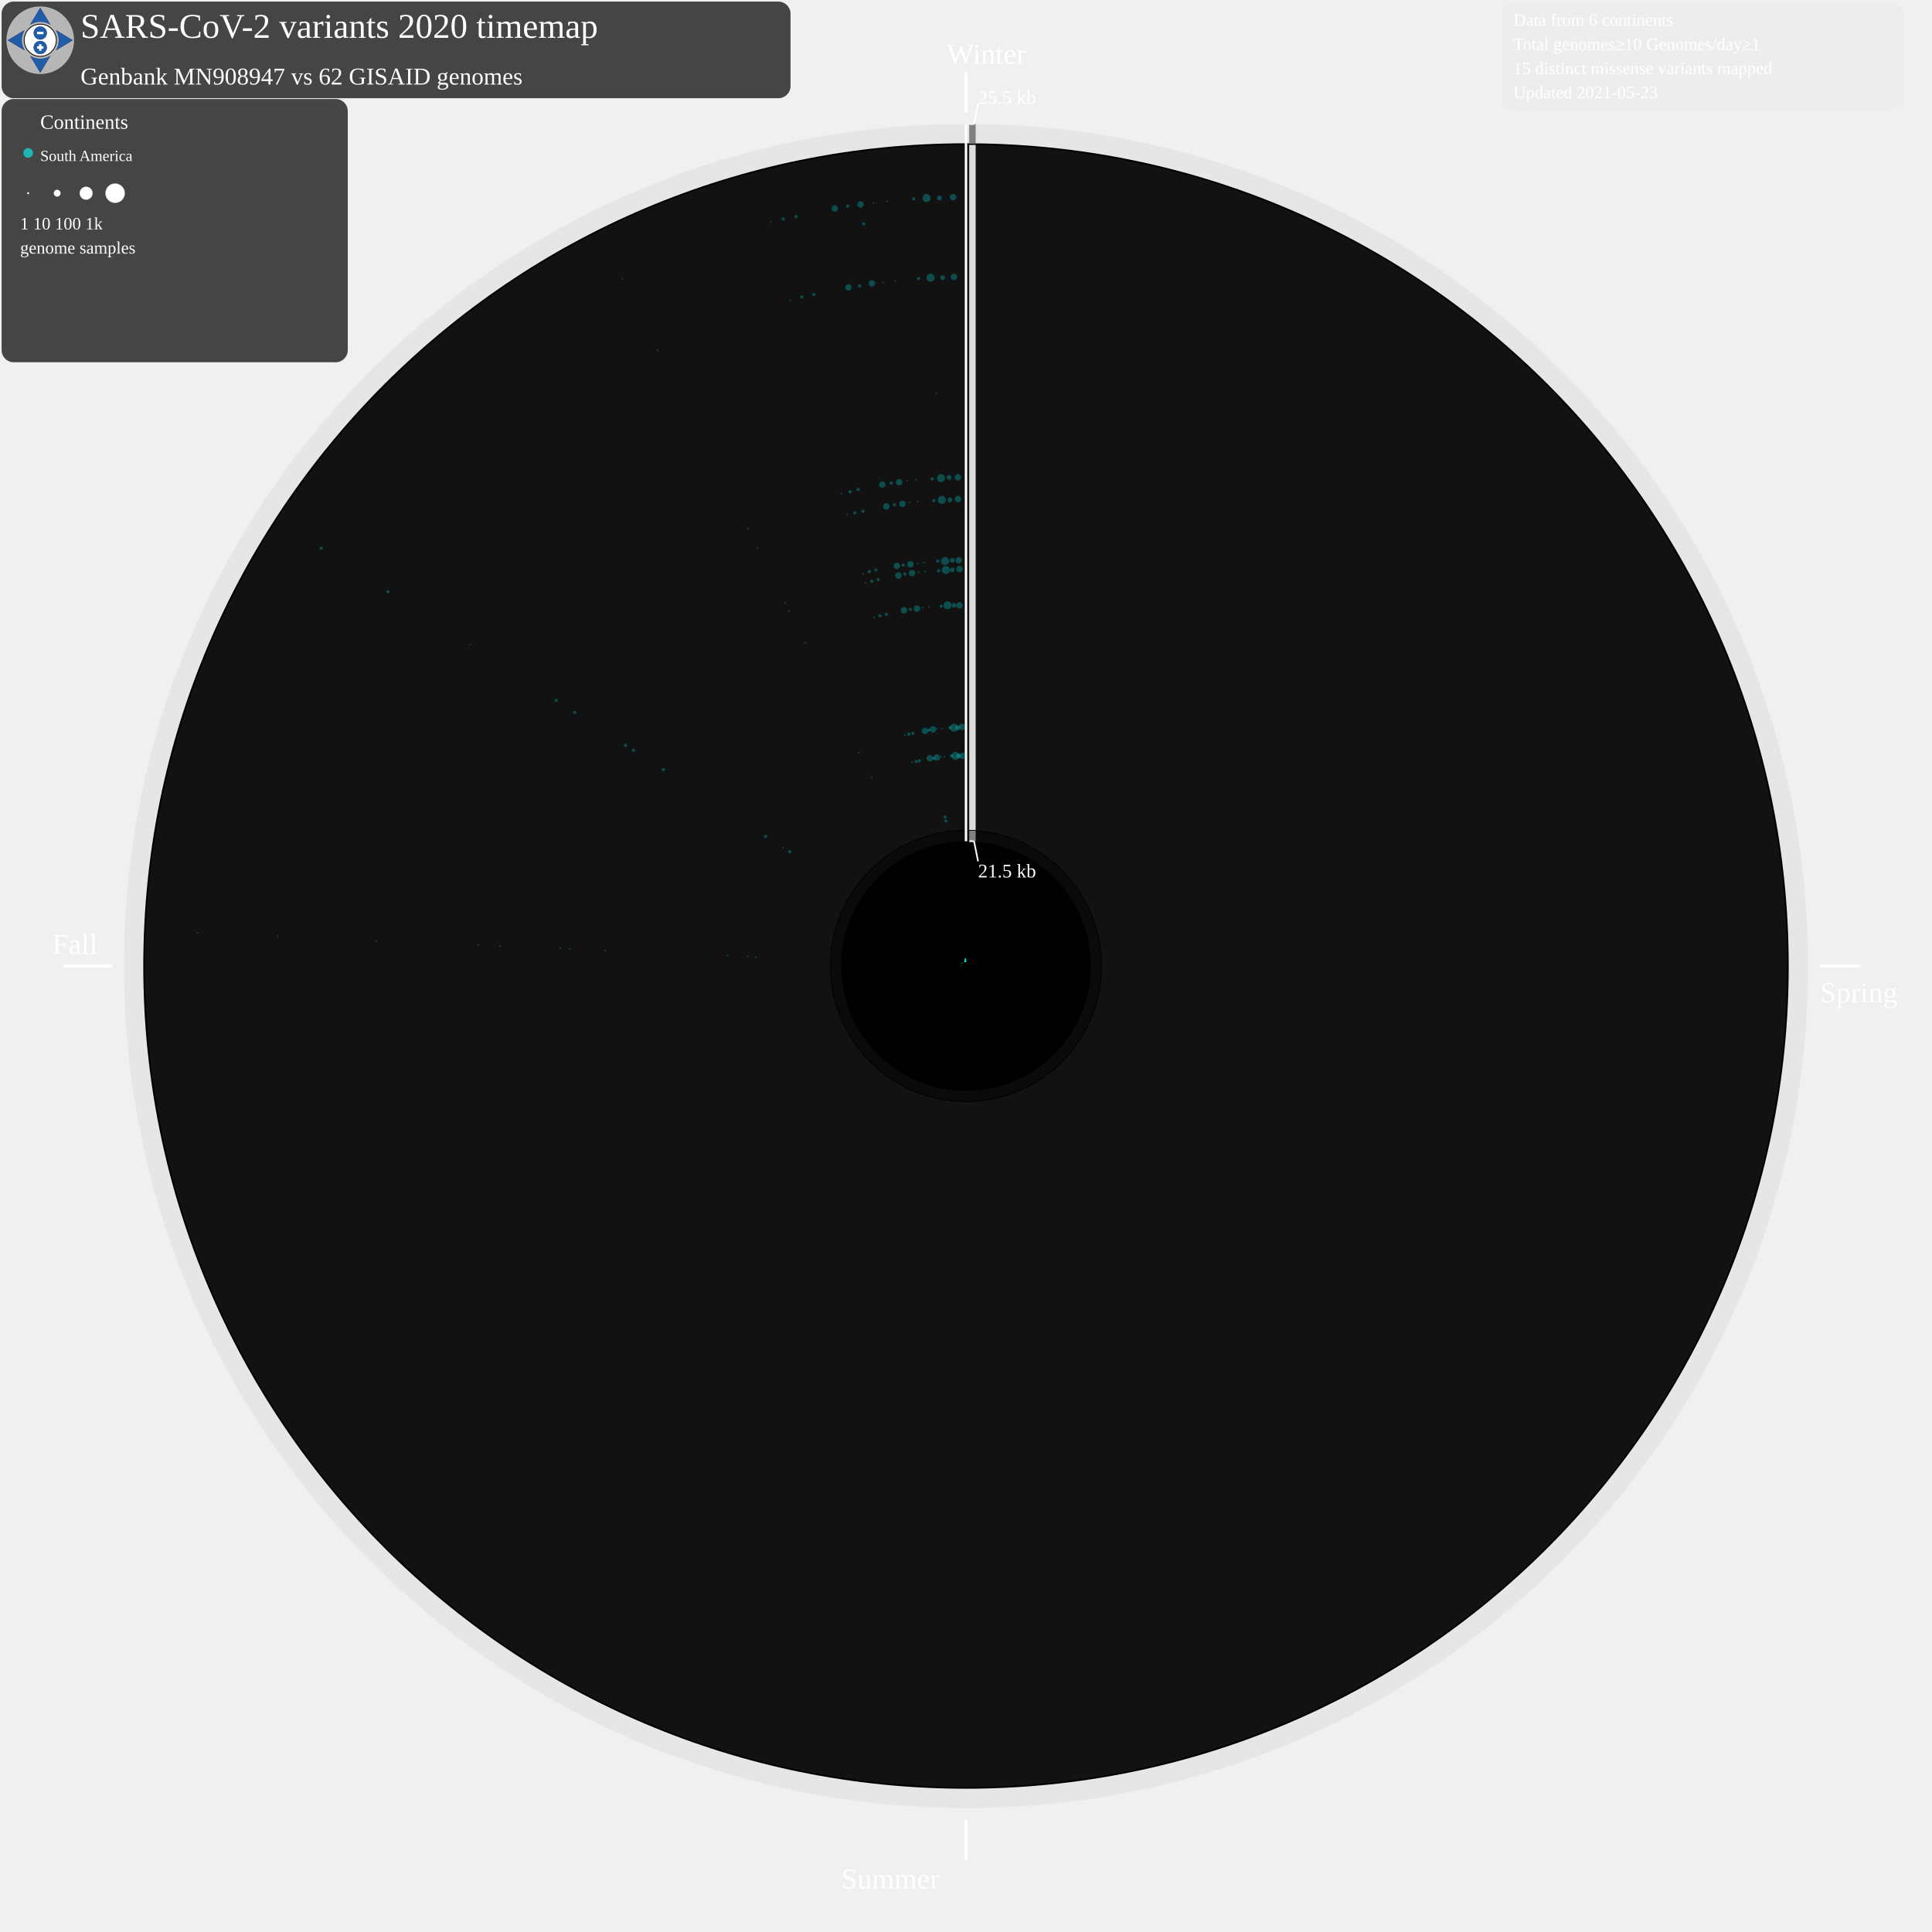
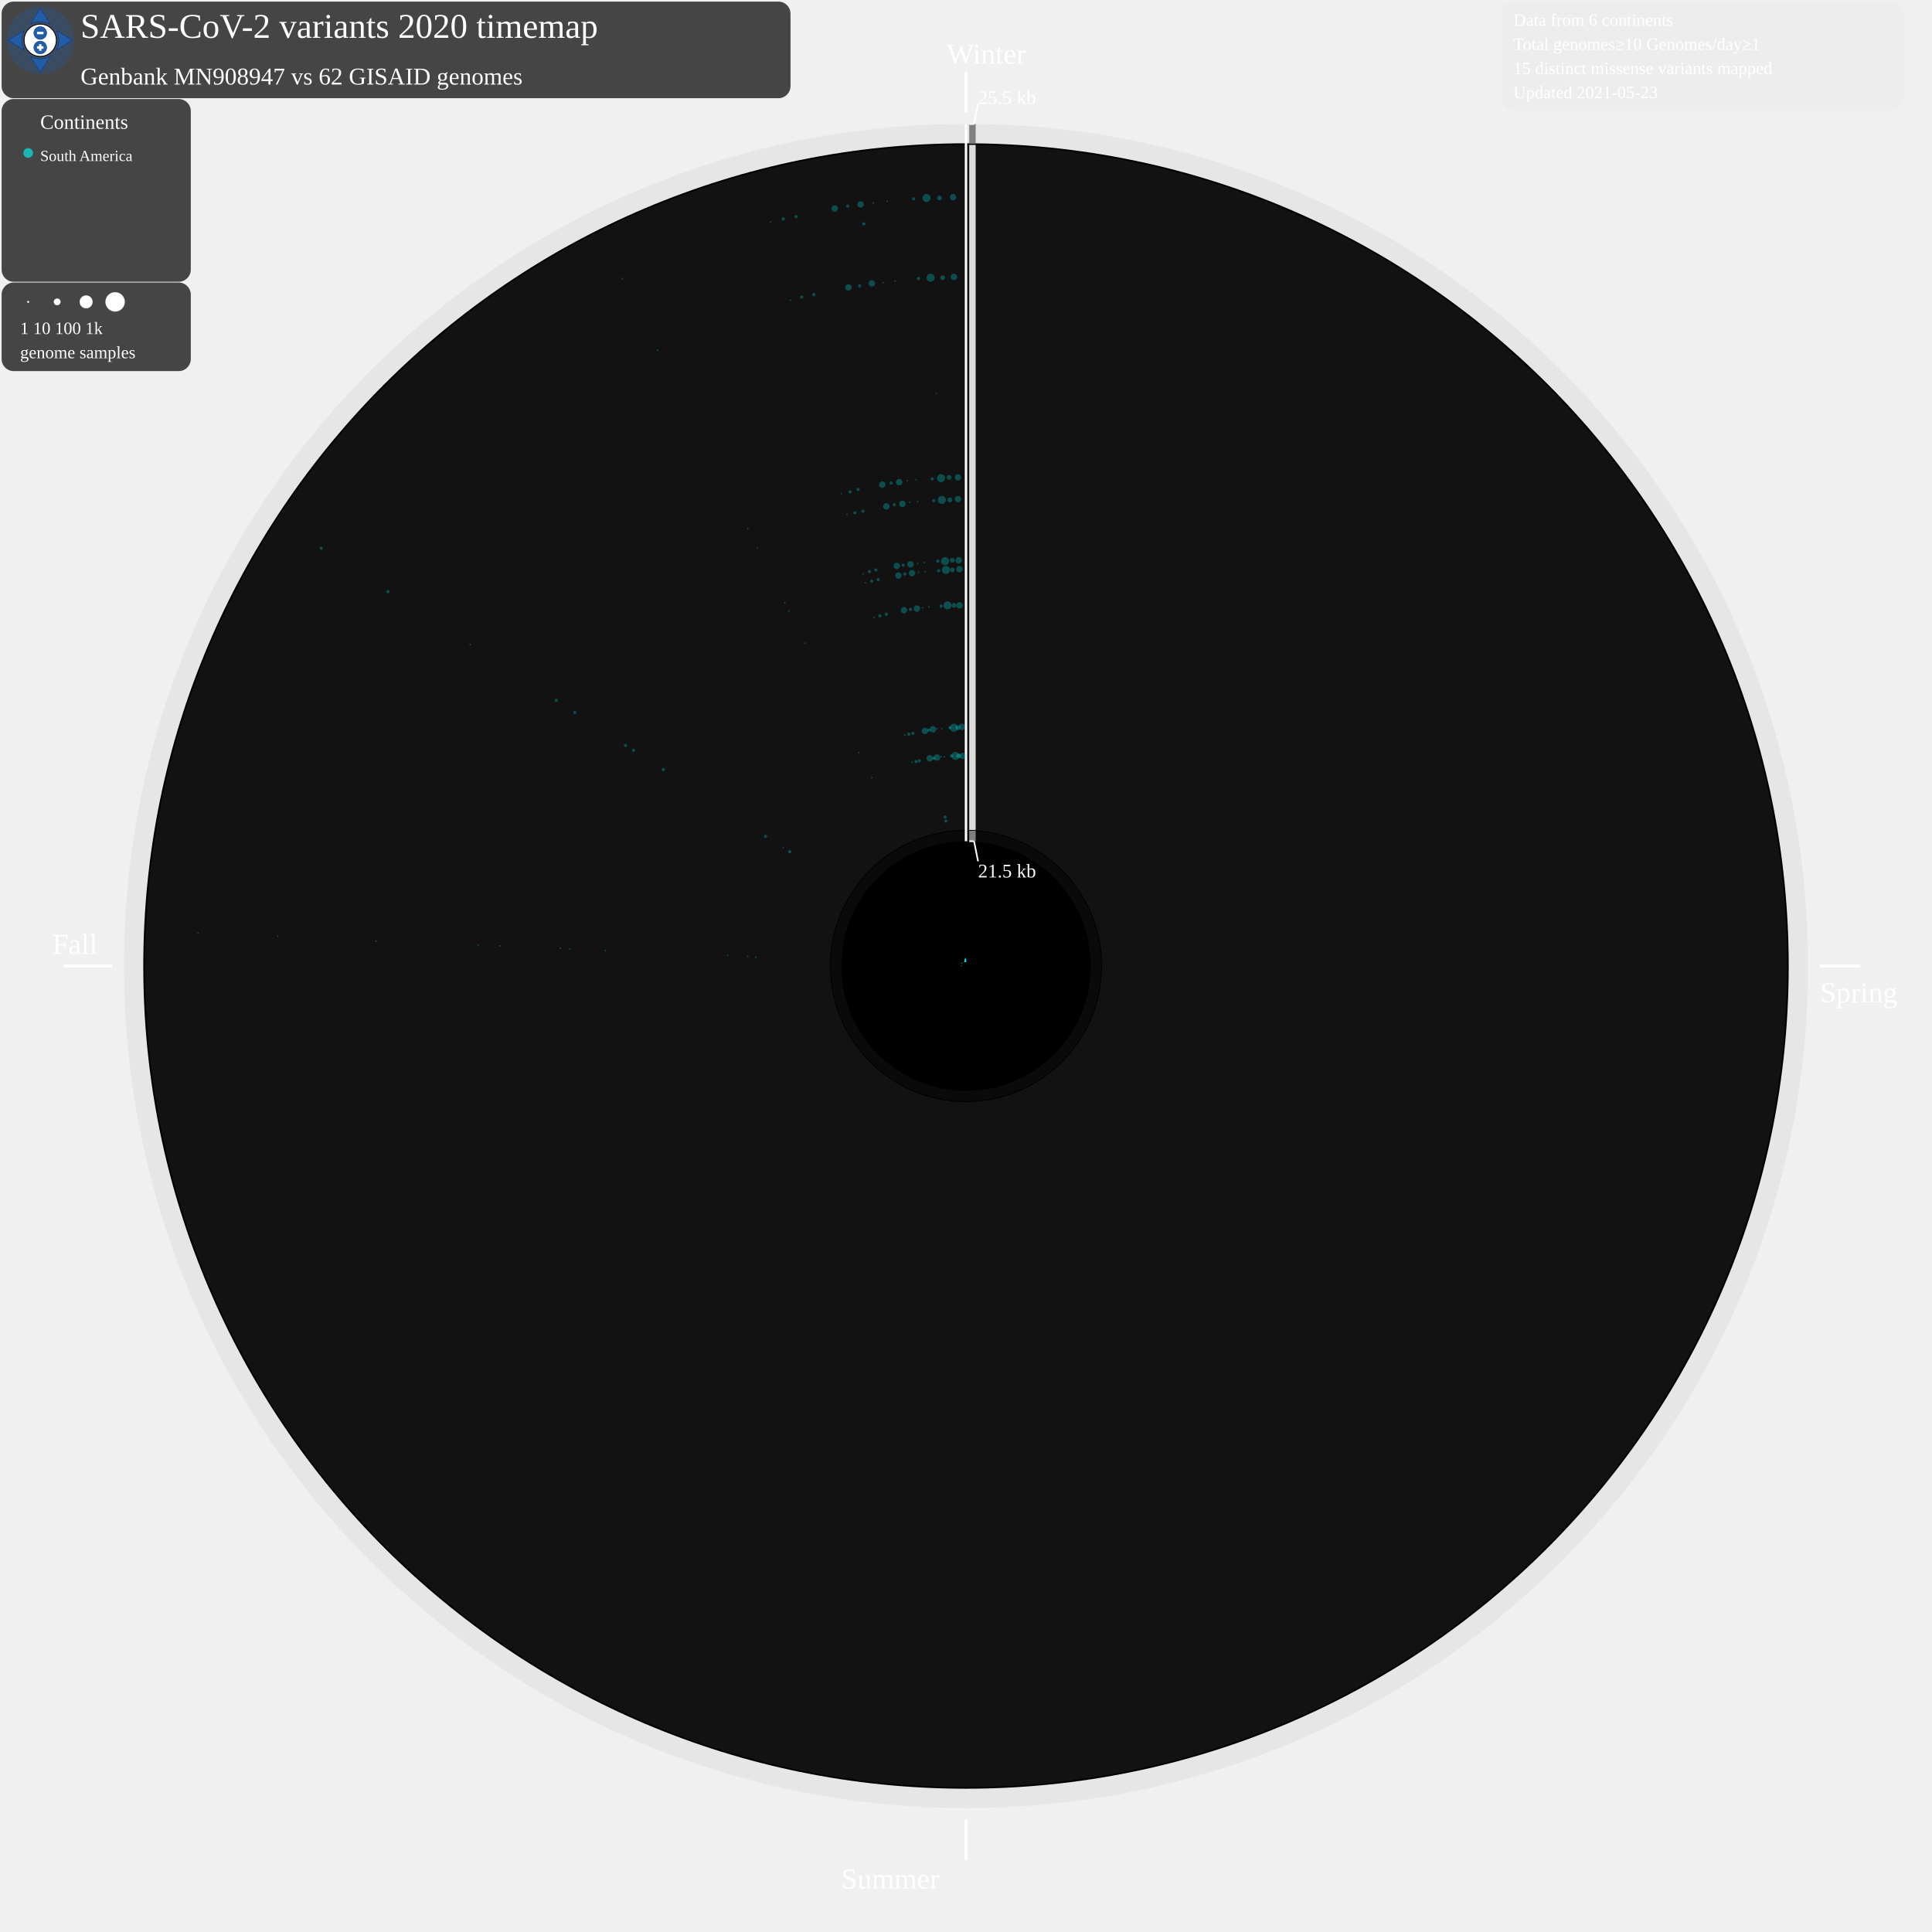
<svg xmlns="http://www.w3.org/2000/svg" width="2400" height="2400" style="background-color:black" viewBox="0 0 2400 2400" id="map-svg">
  <defs>
    <style type="text/css">
	.sb {
	stroke-width:0.8;
	stroke-opacity:50%;
	}
	.compass {
	fill: #fff;
	stroke: #000;
	stroke-width: 1;
	}
	.button {
	fill: #225EA8;
	stroke: #0C2C84;
	stroke-width: 0.5;
	stroke-miterlimit:6;
	stroke-linecap: round;
	}
	.button:hover {
	stroke-width: 1;
	}
	.plus-minus {
	fill: #fff;
	pointer-events: none;
	}
	.cv {
	stroke: none;
	fill-opacity:0.25;
	}
	a:link, a:visited {
	cursor: pointer;
	}
	a:hover, a:active {
	outline: dotted 2px yellow;
	}
	g:hover, g:active {
	outline: dotted 2px yellow;
	}
	.static {
	cursor: not-allowed;
	}
	.draggable, .draggable-group {
	cursor: pointer;
	}
	svg text {
	cursor: default;
	-webkit-user-select: none;
	-moz-user-select: none;
	-ms-user-select: none;
	user-select: none;
	}
	</style>
  </defs>
  <text font-size="3.6em" x="100" y="47" fill="white">SARS-CoV-2 variants 2020 timemap</text>
  <g id="matrix-group" transform="matrix(1 0 0 1 0 0)" class="draggable-group">
    <circle cx="1200" cy="1200" r="1046" style="fill:grey;stroke:black;stroke-width:0;fill-opacity:0.085;" />
    <circle cx="1200" cy="1200" r="1022" style="fill:black;stroke:black;stroke-width:0;fill-opacity:1;" />
    <circle cx="1200" cy="1200" r="1020" style="fill:gainsboro;stroke:black;stroke-width:0;fill-opacity:0.085;" />
    <circle cx="1200" cy="1200" r="169" style="fill:black;stroke:black;stroke-width:0;fill-opacity:1;" />
    <circle cx="1200" cy="1200" r="168" style="fill:grey;stroke:black;stroke-width:0;fill-opacity:0.085;" />
    <circle cx="1200" cy="1200" r="155" style="fill:black;stroke:black;stroke-width:0;fill-opacity:1;" />
    <line x1="1200" y1="89.131" x2="1200" y2="139.131" style="stroke:white;stroke-width:4" />
    <text font-size="3.0em" x="1176" y="79.131" fill="white">Winter</text>
    <line x1="2261" y1="1200" x2="2311" y2="1200" style="stroke:white;stroke-width:4" />
    <text font-size="3.0em" x="2261" y="1245" fill="white">Spring</text>
    <line x1="1200" y1="2261" x2="1200" y2="2311" style="stroke:white;stroke-width:4" />
    <text font-size="3.0em" x="1045" y="2346" fill="white">Summer</text>
    <line x1="139" y1="1200" x2="79" y2="1200" style="stroke:white;stroke-width:4" />
    <text font-size="3.0em" x="65" y="1185" fill="white">Fall</text>
    <g>
      <line x1="1208" y1="1045" x2="1208" y2="1032" style="stroke:grey;stroke-width:8" />
    </g>
    <g>
      <line x1="1208" y1="1031" x2="1208" y2="180" style="stroke:gainsboro;stroke-width:8" />
    </g>
    <g>
      <line x1="1208" y1="178" x2="1208" y2="154" style="stroke:grey;stroke-width:8" />
    </g>
    <line x1="1200" y1="154.131" x2="1200" y2="1045" style="stroke:white;stroke-width:3" />
    <line x1="1204" y1="154.131" x2="1210" y2="154.131" style="stroke:white;stroke-width:2" />
    <line x1="1210" y1="154.131" x2="1215" y2="129.131" style="stroke:white;stroke-width:2" />
    <line x1="1204" y1="1045" x2="1210" y2="1045" style="stroke:white;stroke-width:2" />
    <line x1="1210" y1="1045" x2="1215" y2="1070" style="stroke:white;stroke-width:2" />
    <text font-size="2.0em" x="1215" y="129.131" fill="white">25.5 kb</text>
    <text font-size="2.0em" x="1215" y="1090" fill="white">21.5 kb</text>
    <g>
      <line x1="1195.0" y1="1199.8" x2="1193.7" y2="1199.7" style="stroke:cyan;" class="sb" />
    </g>
    <g>
      <circle cx="939" cy="1189" r="1" style="fill:cyan;" class="cv" />
    </g>
    <g>
      <circle cx="929" cy="1188" r="1" style="fill:cyan;" class="cv" />
    </g>
    <g>
      <circle cx="904" cy="1187" r="1" style="fill:cyan;" class="cv" />
    </g>
    <g>
      <circle cx="752" cy="1181" r="1" style="fill:cyan;" class="cv" />
    </g>
    <g>
      <circle cx="708" cy="1179" r="1" style="fill:cyan;" class="cv" />
    </g>
    <g>
      <circle cx="696" cy="1178" r="1" style="fill:cyan;" class="cv" />
    </g>
    <g>
      <circle cx="621" cy="1175" r="1" style="fill:cyan;" class="cv" />
    </g>
    <g>
      <circle cx="594" cy="1174" r="1" style="fill:cyan;" class="cv" />
    </g>
    <g>
      <circle cx="467" cy="1169" r="1" style="fill:cyan;" class="cv" />
    </g>
    <g>
      <circle cx="345" cy="1163" r="1" style="fill:cyan;" class="cv" />
    </g>
    <g>
      <circle cx="246" cy="1159" r="1" style="fill:cyan;" class="cv" />
    </g>
    <g>
      <line x1="1195.8" y1="1197.3" x2="1194.0" y2="1196.1" style="stroke:cyan;" class="sb" />
    </g>
    <g>
      <circle cx="981" cy="1058" r="2" style="fill:cyan;" class="cv" />
    </g>
    <g>
      <circle cx="973" cy="1053" r="1" style="fill:cyan;" class="cv" />
    </g>
    <g>
      <circle cx="951" cy="1039" r="2" style="fill:cyan;" class="cv" />
    </g>
    <g>
      <circle cx="824" cy="956" r="2" style="fill:cyan;" class="cv" />
    </g>
    <g>
      <circle cx="787" cy="932" r="2" style="fill:cyan;" class="cv" />
    </g>
    <g>
      <circle cx="777" cy="926" r="2" style="fill:cyan;" class="cv" />
    </g>
    <g>
      <circle cx="714" cy="885" r="2" style="fill:cyan;" class="cv" />
    </g>
    <g>
      <circle cx="691" cy="870" r="2" style="fill:cyan;" class="cv" />
    </g>
    <g>
      <circle cx="584" cy="801" r="1" style="fill:cyan;" class="cv" />
    </g>
    <g>
      <circle cx="482" cy="735" r="2" style="fill:cyan;" class="cv" />
    </g>
    <g>
      <circle cx="399" cy="681" r="2" style="fill:cyan;" class="cv" />
    </g>
    <g>
      <line x1="1197.8" y1="1195.5" x2="1197.2" y2="1194.3" style="stroke:cyan;" class="sb" />
    </g>
    <g>
      <circle cx="1083" cy="966" r="1" style="fill:cyan;" class="cv" />
    </g>
    <g>
      <circle cx="1067" cy="935" r="1" style="fill:cyan;" class="cv" />
    </g>
    <g>
      <circle cx="1000" cy="799" r="1" style="fill:cyan;" class="cv" />
    </g>
    <g>
      <circle cx="980" cy="759" r="1" style="fill:cyan;" class="cv" />
    </g>
    <g>
      <circle cx="975" cy="749" r="1" style="fill:cyan;" class="cv" />
    </g>
    <g>
      <circle cx="941" cy="681" r="1" style="fill:cyan;" class="cv" />
    </g>
    <g>
      <circle cx="929" cy="657" r="1" style="fill:cyan;" class="cv" />
    </g>
    <g>
      <circle cx="817" cy="435" r="1" style="fill:cyan;" class="cv" />
    </g>
    <g>
      <circle cx="773" cy="346" r="1" style="fill:cyan;" class="cv" />
    </g>
    <g>
      <line x1="1198.7" y1="1195.2" x2="1198.4" y2="1193.9" style="stroke:cyan;" class="sb" />
    </g>
    <g>
      <circle cx="1133" cy="947" r="1" style="fill:cyan;" class="cv" />
    </g>
    <g>
      <circle cx="1124" cy="913" r="1" style="fill:cyan;" class="cv" />
    </g>
    <g>
      <circle cx="1086" cy="767" r="1" style="fill:cyan;" class="cv" />
    </g>
    <g>
      <circle cx="1075" cy="724" r="1" style="fill:cyan;" class="cv" />
    </g>
    <g>
      <circle cx="1072" cy="713" r="1" style="fill:cyan;" class="cv" />
    </g>
    <g>
      <circle cx="1052" cy="639" r="1" style="fill:cyan;" class="cv" />
    </g>
    <g>
      <circle cx="1045" cy="613" r="1" style="fill:cyan;" class="cv" />
    </g>
    <g>
      <circle cx="982" cy="373" r="1" style="fill:cyan;" class="cv" />
    </g>
    <g>
      <circle cx="957" cy="276" r="1" style="fill:cyan;" class="cv" />
    </g>
    <g>
      <line x1="1198.8" y1="1195.1" x2="1198.2" y2="1192.5" style="stroke:cyan;" class="sb" />
    </g>
    <g>
      <circle cx="1138" cy="946" r="2" style="fill:cyan;" class="cv" />
    </g>
    <g>
      <circle cx="1129" cy="912" r="2" style="fill:cyan;" class="cv" />
    </g>
    <g>
      <circle cx="1093" cy="765" r="2" style="fill:cyan;" class="cv" />
    </g>
    <g>
      <circle cx="1083" cy="722" r="2" style="fill:cyan;" class="cv" />
    </g>
    <g>
      <circle cx="1080" cy="710" r="2" style="fill:cyan;" class="cv" />
    </g>
    <g>
      <circle cx="1062" cy="637" r="2" style="fill:cyan;" class="cv" />
    </g>
    <g>
      <circle cx="1056" cy="611" r="2" style="fill:cyan;" class="cv" />
    </g>
    <g>
      <circle cx="996" cy="369" r="2" style="fill:cyan;" class="cv" />
    </g>
    <g>
      <circle cx="973" cy="272" r="2" style="fill:cyan;" class="cv" />
    </g>
    <g>
      <line x1="1198.9" y1="1195.1" x2="1198.3" y2="1192.5" style="stroke:cyan;" class="sb" />
    </g>
    <g>
      <circle cx="1142" cy="945" r="2" style="fill:cyan;" class="cv" />
    </g>
    <g>
      <circle cx="1134" cy="911" r="2" style="fill:cyan;" class="cv" />
    </g>
    <g>
      <circle cx="1101" cy="763" r="2" style="fill:cyan;" class="cv" />
    </g>
    <g>
      <circle cx="1091" cy="720" r="2" style="fill:cyan;" class="cv" />
    </g>
    <g>
      <circle cx="1088" cy="708" r="2" style="fill:cyan;" class="cv" />
    </g>
    <g>
      <circle cx="1072" cy="635" r="2" style="fill:cyan;" class="cv" />
    </g>
    <g>
      <circle cx="1066" cy="608" r="2" style="fill:cyan;" class="cv" />
    </g>
    <g>
      <circle cx="1011" cy="366" r="2" style="fill:cyan;" class="cv" />
    </g>
    <g>
      <circle cx="989" cy="269" r="2" style="fill:cyan;" class="cv" />
    </g>
    <g>
      <line x1="1199.1" y1="1195.1" x2="1198.5" y2="1191.1" style="stroke:cyan;" class="sb" />
    </g>
    <g>
      <circle cx="1155" cy="942" r="4" style="fill:cyan;" class="cv" />
    </g>
    <g>
      <circle cx="1149" cy="908" r="4" style="fill:cyan;" class="cv" />
    </g>
    <g>
      <circle cx="1123" cy="758" r="4" style="fill:cyan;" class="cv" />
    </g>
    <g>
      <circle cx="1116" cy="715" r="4" style="fill:cyan;" class="cv" />
    </g>
    <g>
      <circle cx="1114" cy="703" r="4" style="fill:cyan;" class="cv" />
    </g>
    <g>
      <circle cx="1101" cy="629" r="4" style="fill:cyan;" class="cv" />
    </g>
    <g>
      <circle cx="1096" cy="602" r="4" style="fill:cyan;" class="cv" />
    </g>
    <g>
      <circle cx="1054" cy="357" r="4" style="fill:cyan;" class="cv" />
    </g>
    <g>
      <circle cx="1037" cy="259" r="4" style="fill:cyan;" class="cv" />
    </g>
    <g>
      <line x1="1199.2" y1="1195.1" x2="1198.8" y2="1192.4" style="stroke:cyan;" class="sb" />
    </g>
    <g>
      <circle cx="1160" cy="942" r="2" style="fill:cyan;" class="cv" />
    </g>
    <g>
      <circle cx="1154" cy="907" r="2" style="fill:cyan;" class="cv" />
    </g>
    <g>
      <circle cx="1131" cy="757" r="2" style="fill:cyan;" class="cv" />
    </g>
    <g>
      <circle cx="1124" cy="713" r="2" style="fill:cyan;" class="cv" />
    </g>
    <g>
      <circle cx="1122" cy="702" r="2" style="fill:cyan;" class="cv" />
    </g>
    <g>
      <circle cx="1111" cy="627" r="2" style="fill:cyan;" class="cv" />
    </g>
    <g>
      <circle cx="1107" cy="600" r="2" style="fill:cyan;" class="cv" />
    </g>
    <g>
      <circle cx="1068" cy="355" r="2" style="fill:cyan;" class="cv" />
    </g>
    <g>
      <circle cx="1053" cy="256" r="2" style="fill:cyan;" class="cv" />
    </g>
    <g>
      <line x1="1199.3" y1="1195.0" x2="1198.7" y2="1190.2" style="stroke:cyan;" class="sb" />
    </g>
    <g>
      <circle cx="1175" cy="1020" r="2" style="fill:cyan;" class="cv" />
    </g>
    <g>
      <circle cx="1174" cy="1015" r="2" style="fill:cyan;" class="cv" />
    </g>
    <g>
      <circle cx="1164" cy="941" r="4" style="fill:cyan;" class="cv" />
    </g>
    <g>
      <circle cx="1159" cy="906" r="4" style="fill:cyan;" class="cv" />
    </g>
    <g>
      <circle cx="1139" cy="756" r="4" style="fill:cyan;" class="cv" />
    </g>
    <g>
      <circle cx="1133" cy="712" r="4" style="fill:cyan;" class="cv" />
    </g>
    <g>
      <circle cx="1131" cy="701" r="4" style="fill:cyan;" class="cv" />
    </g>
    <g>
      <circle cx="1121" cy="626" r="4" style="fill:cyan;" class="cv" />
    </g>
    <g>
      <circle cx="1117" cy="599" r="4" style="fill:cyan;" class="cv" />
    </g>
    <g>
      <circle cx="1083" cy="352" r="4" style="fill:cyan;" class="cv" />
    </g>
    <g>
      <circle cx="1073" cy="278" r="2" style="fill:cyan;" class="cv" />
    </g>
    <g>
      <circle cx="1069" cy="254" r="4" style="fill:cyan;" class="cv" />
    </g>
    <g>
      <line x1="1199.4" y1="1195.0" x2="1199.2" y2="1193.7" style="stroke:cyan;" class="sb" />
    </g>
    <g>
      <circle cx="1169" cy="940" r="1" style="fill:cyan;" class="cv" />
    </g>
    <g>
      <circle cx="1164" cy="905" r="1" style="fill:cyan;" class="cv" />
    </g>
    <g>
      <circle cx="1146" cy="755" r="1" style="fill:cyan;" class="cv" />
    </g>
    <g>
      <circle cx="1141" cy="711" r="1" style="fill:cyan;" class="cv" />
    </g>
    <g>
      <circle cx="1140" cy="700" r="1" style="fill:cyan;" class="cv" />
    </g>
    <g>
      <circle cx="1130" cy="624" r="1" style="fill:cyan;" class="cv" />
    </g>
    <g>
      <circle cx="1127" cy="597" r="1" style="fill:cyan;" class="cv" />
    </g>
    <g>
      <circle cx="1097" cy="351" r="1" style="fill:cyan;" class="cv" />
    </g>
    <g>
      <circle cx="1085" cy="252" r="1" style="fill:cyan;" class="cv" />
    </g>
    <g>
      <line x1="1199.5" y1="1195.0" x2="1199.3" y2="1193.7" style="stroke:cyan;" class="sb" />
    </g>
    <g>
      <circle cx="1173" cy="940" r="1" style="fill:cyan;" class="cv" />
    </g>
    <g>
      <circle cx="1170" cy="905" r="1" style="fill:cyan;" class="cv" />
    </g>
    <g>
      <circle cx="1154" cy="754" r="1" style="fill:cyan;" class="cv" />
    </g>
    <g>
      <circle cx="1149" cy="710" r="1" style="fill:cyan;" class="cv" />
    </g>
    <g>
      <circle cx="1148" cy="699" r="1" style="fill:cyan;" class="cv" />
    </g>
    <g>
      <circle cx="1140" cy="623" r="1" style="fill:cyan;" class="cv" />
    </g>
    <g>
      <circle cx="1138" cy="596" r="1" style="fill:cyan;" class="cv" />
    </g>
    <g>
      <circle cx="1112" cy="349" r="1" style="fill:cyan;" class="cv" />
    </g>
    <g>
      <circle cx="1102" cy="250" r="1" style="fill:cyan;" class="cv" />
    </g>
    <g>
      <line x1="1199.7" y1="1195.0" x2="1199.5" y2="1192.9" style="stroke:cyan;" class="sb" />
    </g>
    <g>
      <circle cx="1182" cy="939" r="2" style="fill:cyan;" class="cv" />
    </g>
    <g>
      <circle cx="1180" cy="904" r="2" style="fill:cyan;" class="cv" />
    </g>
    <g>
      <circle cx="1169" cy="753" r="2" style="fill:cyan;" class="cv" />
    </g>
    <g>
      <circle cx="1166" cy="709" r="2" style="fill:cyan;" class="cv" />
    </g>
    <g>
      <circle cx="1165" cy="697" r="2" style="fill:cyan;" class="cv" />
    </g>
    <g>
      <circle cx="1160" cy="622" r="2" style="fill:cyan;" class="cv" />
    </g>
    <g>
      <circle cx="1158" cy="595" r="2" style="fill:cyan;" class="cv" />
    </g>
    <g>
      <circle cx="1141" cy="346" r="2" style="fill:cyan;" class="cv" />
    </g>
    <g>
      <circle cx="1135" cy="247" r="2" style="fill:cyan;" class="cv" />
    </g>
    <g>
      <line x1="1199.7" y1="1195.0" x2="1199.5" y2="1189.9" style="stroke:cyan;" class="sb" />
    </g>
    <g>
      <circle cx="1187" cy="939" r="5" style="fill:cyan;" class="cv" />
    </g>
    <g>
      <circle cx="1185" cy="904" r="5" style="fill:cyan;" class="cv" />
    </g>
    <g>
      <circle cx="1177" cy="752" r="5" style="fill:cyan;" class="cv" />
    </g>
    <g>
      <circle cx="1175" cy="708" r="5" style="fill:cyan;" class="cv" />
    </g>
    <g>
      <circle cx="1174" cy="697" r="5" style="fill:cyan;" class="cv" />
    </g>
    <g>
      <circle cx="1170" cy="621" r="5" style="fill:cyan;" class="cv" />
    </g>
    <g>
      <circle cx="1169" cy="594" r="5" style="fill:cyan;" class="cv" />
    </g>
    <g>
      <circle cx="1163" cy="489" r="1" style="fill:cyan;" class="cv" />
    </g>
    <g>
      <circle cx="1156" cy="345" r="5" style="fill:cyan;" class="cv" />
    </g>
    <g>
      <circle cx="1151" cy="246" r="5" style="fill:cyan;" class="cv" />
    </g>
    <g>
      <line x1="1199.8" y1="1195.0" x2="1199.7" y2="1191.2" style="stroke:cyan;" class="sb" />
    </g>
    <g>
      <circle cx="1191" cy="939" r="3" style="fill:cyan;" class="cv" />
    </g>
    <g>
      <circle cx="1190" cy="904" r="3" style="fill:cyan;" class="cv" />
    </g>
    <g>
      <circle cx="1185" cy="752" r="3" style="fill:cyan;" class="cv" />
    </g>
    <g>
      <circle cx="1183" cy="708" r="3" style="fill:cyan;" class="cv" />
    </g>
    <g>
      <circle cx="1183" cy="696" r="3" style="fill:cyan;" class="cv" />
    </g>
    <g>
      <circle cx="1180" cy="621" r="3" style="fill:cyan;" class="cv" />
    </g>
    <g>
      <circle cx="1179" cy="593" r="3" style="fill:cyan;" class="cv" />
    </g>
    <g>
      <circle cx="1171" cy="345" r="3" style="fill:cyan;" class="cv" />
    </g>
    <g>
      <circle cx="1167" cy="246" r="3" style="fill:cyan;" class="cv" />
    </g>
    <g>
      <line x1="1199.9" y1="1195.0" x2="1199.8" y2="1190.9" style="stroke:cyan;" class="sb" />
    </g>
    <g>
      <circle cx="1196" cy="939" r="4" style="fill:cyan;" class="cv" />
    </g>
    <g>
      <circle cx="1195" cy="903" r="4" style="fill:cyan;" class="cv" />
    </g>
    <g>
      <circle cx="1192" cy="752" r="4" style="fill:cyan;" class="cv" />
    </g>
    <g>
      <circle cx="1192" cy="707" r="4" style="fill:cyan;" class="cv" />
    </g>
    <g>
      <circle cx="1191" cy="696" r="4" style="fill:cyan;" class="cv" />
    </g>
    <g>
      <circle cx="1190" cy="620" r="4" style="fill:cyan;" class="cv" />
    </g>
    <g>
      <circle cx="1190" cy="593" r="4" style="fill:cyan;" class="cv" />
    </g>
    <g>
      <circle cx="1185" cy="344" r="4" style="fill:cyan;" class="cv" />
    </g>
    <g>
      <circle cx="1184" cy="245" r="4" style="fill:cyan;" class="cv" />
    </g>
  </g>
  <rect x="2" y="2" width="980" height="120" rx="15" style="fill:#1B1B1B;stroke-width:0;fill-opacity:0.8;" />
  <a href="https://bcgsc.github.io/SARS2/">
    <text font-size="3.6em" x="100" y="47" fill="white">SARS-CoV-2 variants 2020 timemap</text>
  </a>
  <text font-size="2.5em" x="100" y="105" fill="white">Genbank MN908947 vs 62 GISAID genomes</text>
-   <circle cx="50" cy="50" r="42" fill="gainsboro" opacity="0.75" />
+   <circle cx="50" cy="50" r="42" fill="#225EA8" opacity="0.3" />
  <path class="button" d="M50 10 l12   20 a40, 70 0 0,0 -24,  0z" />
  <path class="button" d="M10 50 l20  -12 a70, 40 0 0,0   0, 24z" />
  <path class="button" d="M50 90 l12  -20 a40, 70 0 0,1 -24,  0z" />
  <path class="button" d="M90 50 l-20 -12 a70, 40 0 0,1   0, 24z" />
  <circle class="compass" cx="50" cy="50" r="20" />
  <circle class="button" cx="50" cy="41" r="8" />
  <circle class="button" cx="50" cy="59" r="8" />
  <rect class="plus-minus" x="46" y="39.5" width="8" height="3" />
  <rect class="plus-minus" x="46" y="57.5" width="8" height="3" />
  <rect class="plus-minus" x="48.5" y="55" width="3" height="8" />
-   <rect x="2" y="123" width="430" height="327" rx="15" style="fill:#1B1B1B;stroke-width:0;fill-opacity:0.8;" />
+   <rect x="2" y="123" width="235" height="227" rx="15" style="fill:#1B1B1B;stroke-width:0;fill-opacity:0.8;" />
+   <rect x="2" y="351" width="235" height="110" rx="15" style="fill:#1B1B1B;stroke-width:0;fill-opacity:0.8;" />
  <text font-size="2.1em" x="50" y="160" fill="white">Continents</text>
  <circle cx="35" cy="190" r="6" style="fill:cyan;stroke:black;stroke-width:0;fill-opacity:0.6;" />
  <text font-size="1.6em" x="50" y="200" fill="white">South America</text>
-   <circle cx="35" cy="240" r="1.204" style="fill:white;stroke:lightgrey;stroke-width:0.2;" />
-   <circle cx="71" cy="240" r="4.166" style="fill:white;stroke:lightgrey;stroke-width:0.2;" />
-   <circle cx="107" cy="240" r="8.017" style="fill:white;stroke:lightgrey;stroke-width:0.2;" />
-   <circle cx="143" cy="240" r="12.002" style="fill:white;stroke:lightgrey;stroke-width:0.2;" />
-   <text font-size="1.8em" x="25" y="285" fill="white">1      10        100        1k</text>
-   <text font-size="1.8em" x="25" y="315" fill="white">genome samples</text>
+   <circle cx="35" cy="375" r="1.204" style="fill:white;stroke:lightgrey;stroke-width:0.2;" />
+   <circle cx="71" cy="375" r="4.166" style="fill:white;stroke:lightgrey;stroke-width:0.2;" />
+   <circle cx="107" cy="375" r="8.017" style="fill:white;stroke:lightgrey;stroke-width:0.2;" />
+   <circle cx="143" cy="375" r="12.002" style="fill:white;stroke:lightgrey;stroke-width:0.2;" />
+   <text font-size="1.8em" x="25" y="415" fill="white">1      10        100        1k</text>
+   <text font-size="1.8em" x="25" y="445" fill="white">genome samples</text>
  <rect x="1865" y="2" width="500" height="135" rx="15" style="fill:gainsboro;stroke-width:0;fill-opacity:0.15;" />
  <text font-size="1.8em" x="1880" y="32" fill="white">Data from 6 continents</text>
  <text font-size="1.8em" x="1880" y="62" fill="white">Total genomes≥10  Genomes/day≥1</text>
  <text font-size="1.8em" x="1880" y="92" fill="white">15 distinct missense variants mapped</text>
  <text font-size="1.8em" x="1880" y="122" fill="white">Updated 2021-05-23</text>
</svg>
